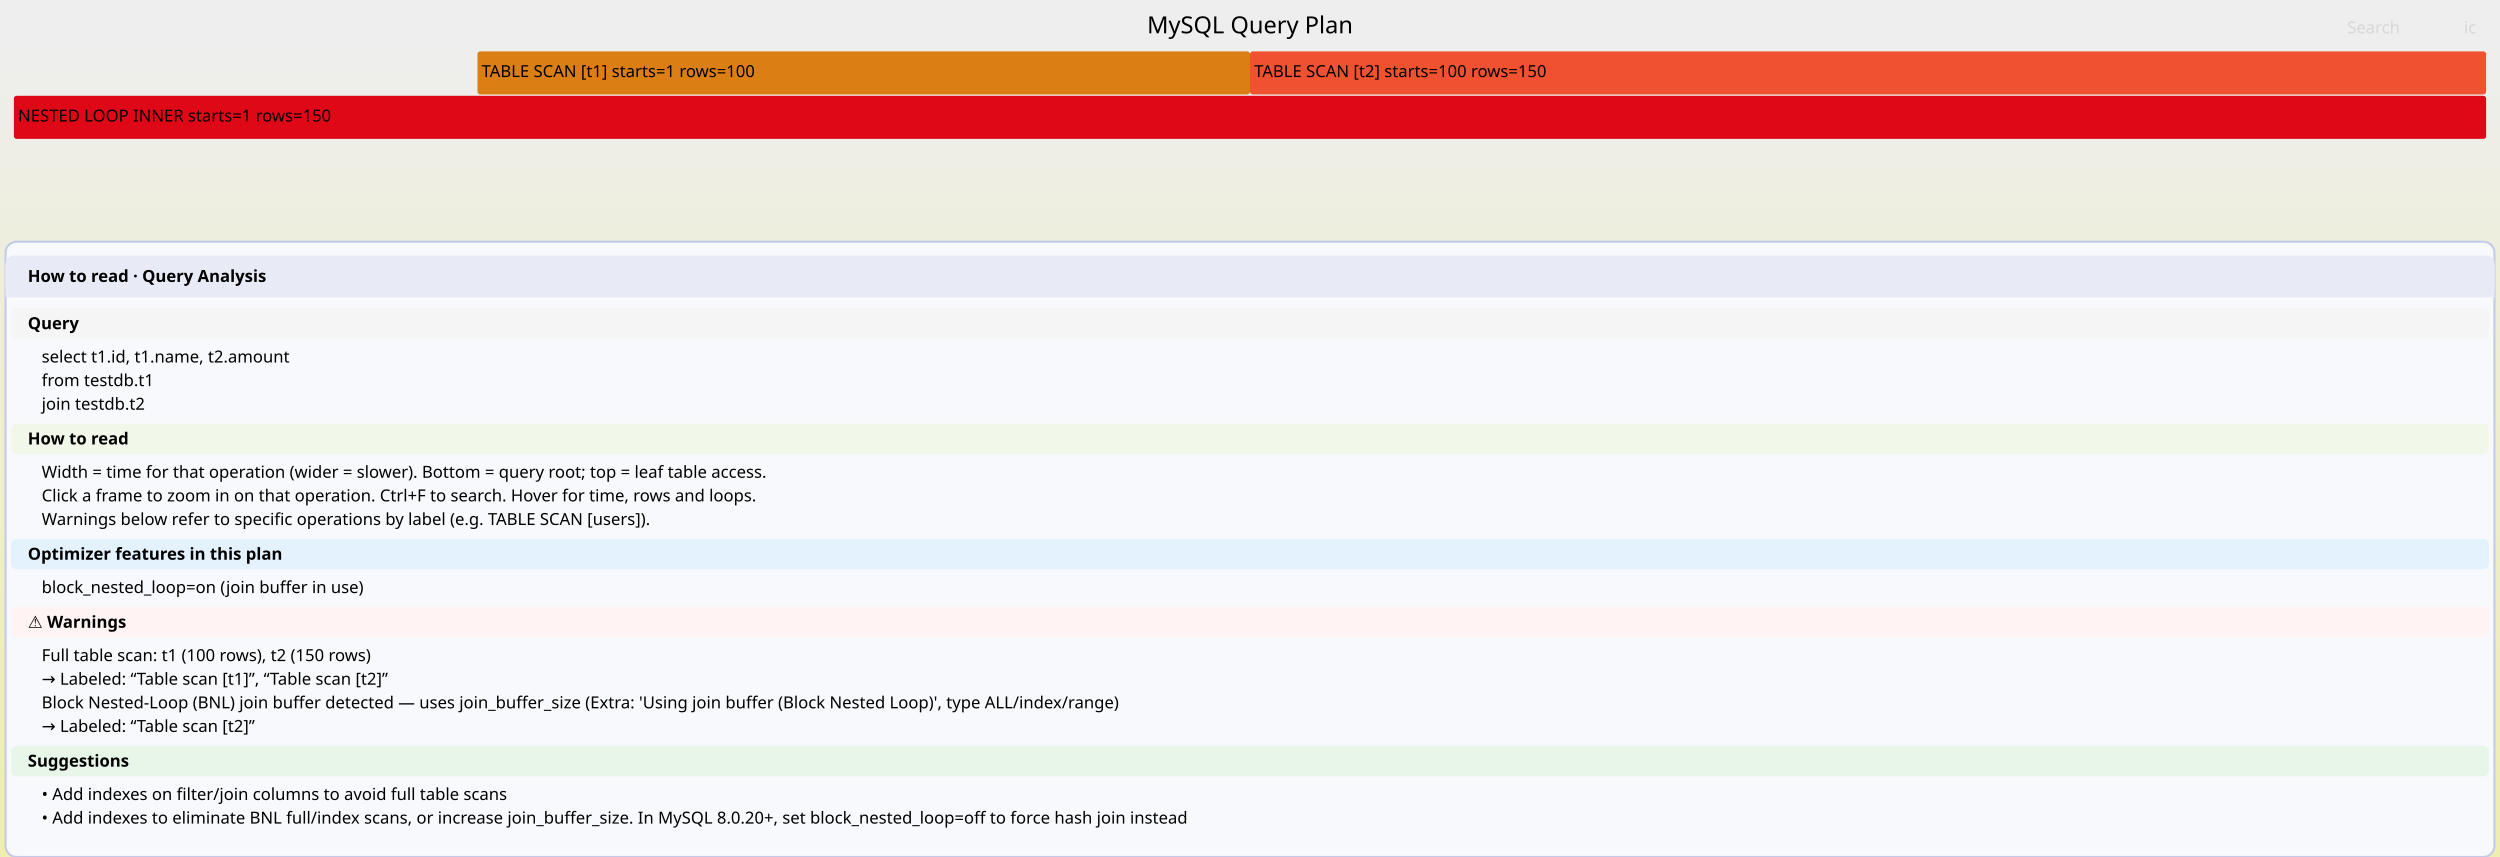
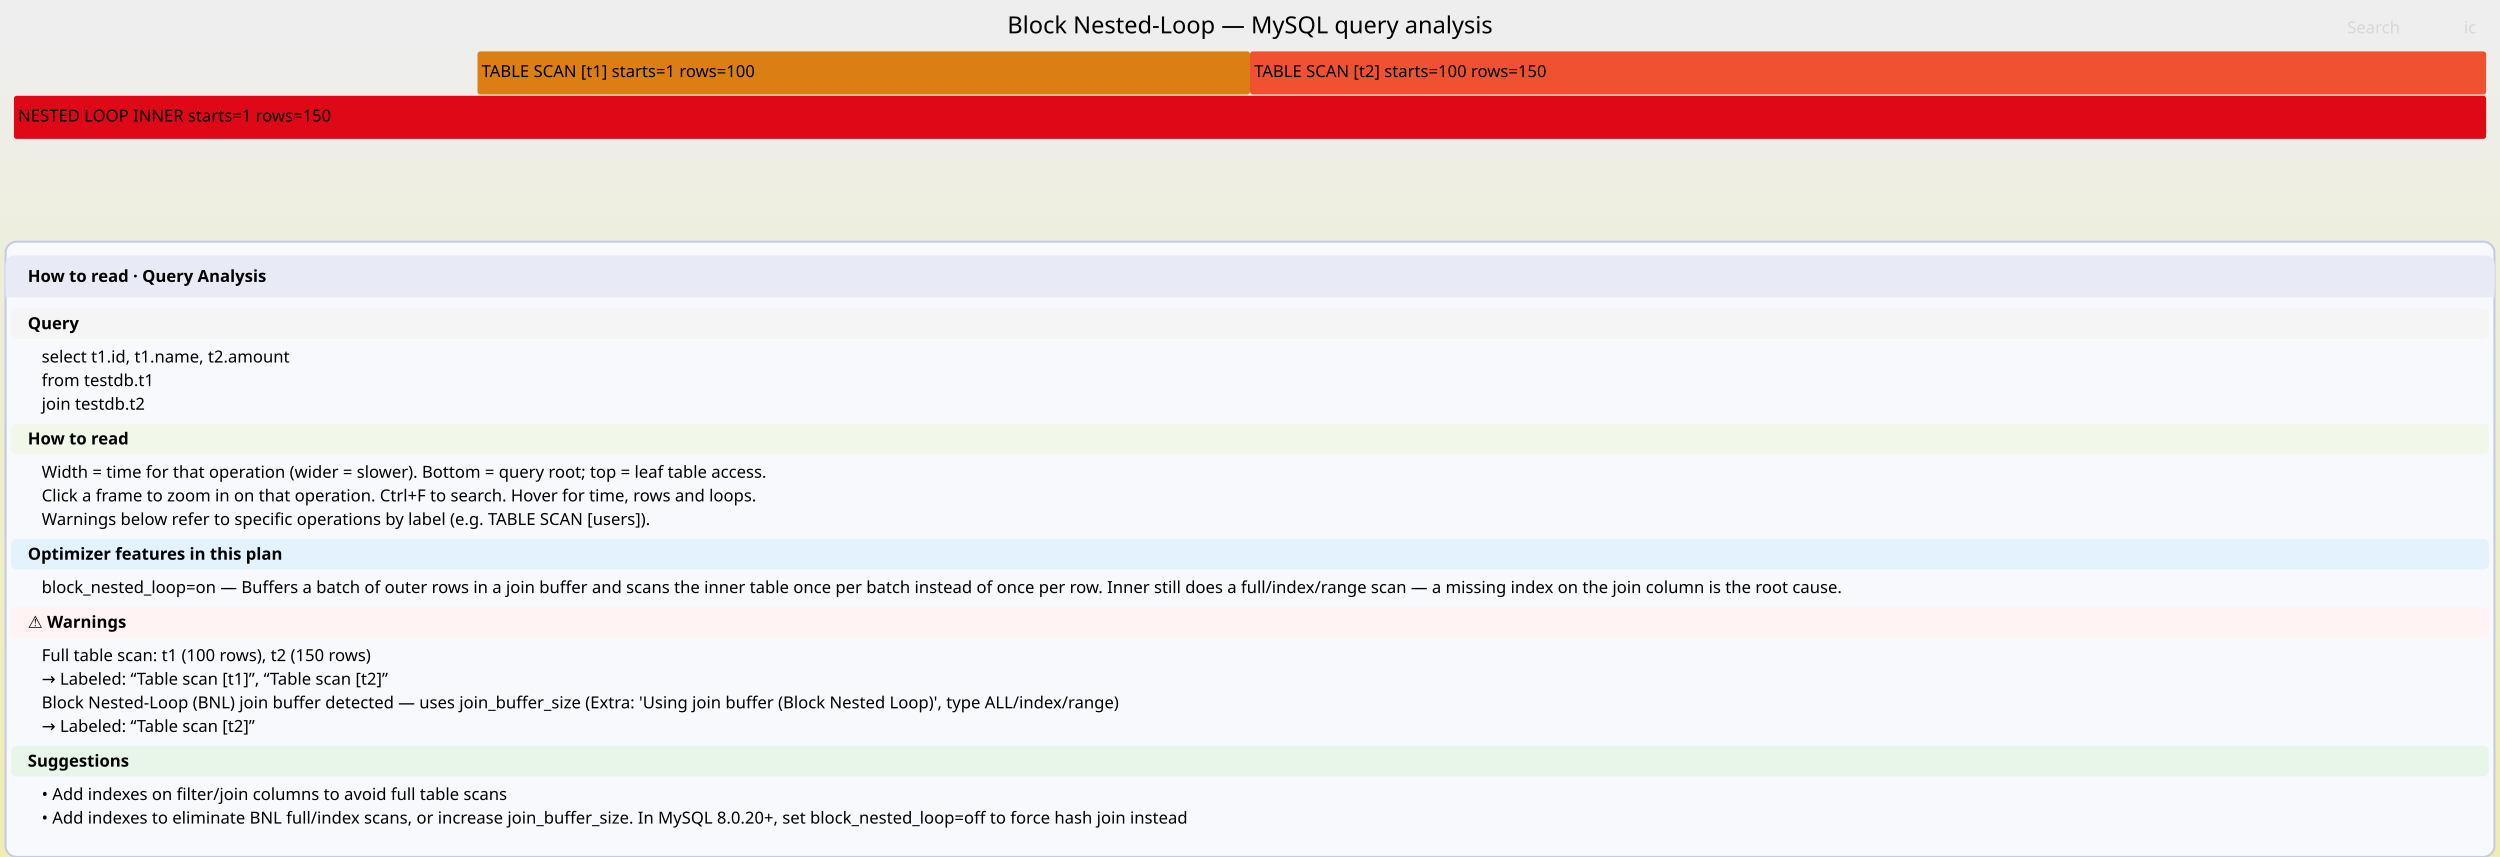
- <svg xmlns="http://www.w3.org/2000/svg" version="1.1" width="1800" height="617" viewBox="0 0 1800 617">
+ <svg xmlns="http://www.w3.org/2000/svg" version="1.1" width="1800" height="617" viewBox="0 0 1800 617" style="max-width: 100%; height: auto;">
  <defs>
    <linearGradient id="background" y1="0" y2="1" x1="0" x2="0">
      <stop stop-color="#eeeeee" offset="5%" />
      <stop stop-color="#eeeeb0" offset="95%" />
    </linearGradient>
  </defs>
  <style type="text/css">text { font-family: Verdana; font-size: 12px; fill: rgb(0,0,0); }
#search, #ignorecase { opacity:0.1; cursor:pointer; } #search:hover, #search.show, #ignorecase:hover, #ignorecase.show { opacity:1; }
#title { text-anchor:middle; font-size:17px } #unzoom { cursor:pointer; } #frames &gt; *:hover { stroke:black; stroke-width:0.5; cursor:pointer; } .hide { display:none; } .parent { opacity:0.5; }</style>
  <rect width="100%" height="100%" fill="url(#background)" />
-   <text id="title" x="900" y="24">MySQL Query Plan</text>
+   <text id="title" x="900" y="24">Block Nested-Loop — MySQL query analysis</text>
  <text id="details" x="10" y="149"> </text>
  <text id="unzoom" class="hide" x="10" y="24">Reset Zoom</text>
  <text id="search" x="1690" y="24">Search</text>
  <text id="ignorecase" x="1774" y="24">ic</text>
  <text id="matched" x="1690" y="149"> </text>
  <g id="frames">
    <g>
      <rect x="10.0" y="69.0" width="1780.0" height="31.0" fill="rgb(223,8,23)" rx="2" ry="2" />
      <text x="13.00" y="87.50">NESTED LOOP INNER starts=1 rows=150</text>
    </g>
    <g>
      <rect x="343.8" y="37.0" width="556.2" height="31.0" fill="rgb(219,127,20)" rx="2" ry="2" />
      <text x="346.75" y="55.50">TABLE SCAN [t1] starts=1 rows=100</text>
    </g>
    <g>
      <rect x="900.0" y="37.0" width="890.0" height="31.0" fill="rgb(240,82,49)" rx="2" ry="2" />
      <text x="903.00" y="55.50">TABLE SCAN [t2] starts=100 rows=150</text>
    </g>
  </g>
  <rect x="4" y="174" width="1792" height="443" fill="#f8f9fc" stroke="#c5cae9" stroke-width="1.5" rx="8" />
  <rect x="4" y="184" width="1792" height="30" fill="#e8eaf6" rx="6" />
  <rect x="4" y="190" width="1792" height="24" fill="#e8eaf6" />
  <text x="20" y="203" font-family="Arial,sans-serif" font-size="13" font-weight="bold" fill="#283593">How to read · Query Analysis</text>
  <rect x="8" y="222" width="1784" height="22" fill="#f5f5f5" rx="4" />
  <text x="20" y="237" font-family="Arial,sans-serif" font-size="11" font-weight="bold" fill="#37474f">Query</text>
  <text x="30" y="261" font-family="Courier New,Courier,monospace" font-size="11" fill="#263238">select t1.id, t1.name, t2.amount</text>
  <text x="30" y="278" font-family="Courier New,Courier,monospace" font-size="11" fill="#263238">from testdb.t1</text>
  <text x="30" y="295" font-family="Courier New,Courier,monospace" font-size="11" fill="#263238">  join testdb.t2</text>
  <rect x="8" y="305" width="1784" height="22" fill="#f1f8e9" rx="4" />
  <text x="20" y="320" font-family="Arial,sans-serif" font-size="11" font-weight="bold" fill="#33691e">How to read</text>
  <text x="30" y="344" font-family="Arial,sans-serif" font-size="11" fill="#455a64">Width = time for that operation (wider = slower). Bottom = query root; top = leaf table access.</text>
  <text x="30" y="361" font-family="Arial,sans-serif" font-size="11" fill="#455a64">Click a frame to zoom in on that operation. Ctrl+F to search. Hover for time, rows and loops.</text>
  <text x="30" y="378" font-family="Arial,sans-serif" font-size="11" fill="#455a64">Warnings below refer to specific operations by label (e.g. TABLE SCAN [users]).</text>
  <rect x="8" y="388" width="1784" height="22" fill="#e3f2fd" rx="4" />
  <text x="20" y="403" font-family="Arial,sans-serif" font-size="11" font-weight="bold" fill="#0d47a1">Optimizer features in this plan</text>
-   <text x="30" y="427" font-family="Arial,sans-serif" font-size="11" fill="#1565c0">block_nested_loop=on (join buffer in use)</text>
+   <text x="30" y="427" font-family="Arial,sans-serif" font-size="11" fill="#1565c0">block_nested_loop=on — Buffers a batch of outer rows in a join buffer and scans the inner table once per batch instead of once per row. Inner still does a full/index/range scan — a missing index on the join column is the root cause.</text>
  <rect x="8" y="437" width="1784" height="22" fill="#fff3f3" rx="4" />
  <text x="20" y="452" font-family="Arial,sans-serif" font-size="11" font-weight="bold" fill="#b71c1c">⚠  Warnings</text>
  <text x="30" y="476" font-family="Arial,sans-serif" font-size="11" fill="#c62828">Full table scan: t1 (100 rows), t2 (150 rows)</text>
  <text x="30" y="493" font-family="Arial,sans-serif" font-size="11" fill="#c62828">→ Labeled: “Table scan [t1]”, “Table scan [t2]”</text>
  <text x="30" y="510" font-family="Arial,sans-serif" font-size="11" fill="#c62828">Block Nested-Loop (BNL) join buffer detected — uses join_buffer_size (Extra: 'Using join buffer (Block Nested Loop)', type ALL/index/range)</text>
  <text x="30" y="527" font-family="Arial,sans-serif" font-size="11" fill="#c62828">→ Labeled: “Table scan [t2]”</text>
  <rect x="8" y="537" width="1784" height="22" fill="#e8f5e9" rx="4" />
  <text x="20" y="552" font-family="Arial,sans-serif" font-size="11" font-weight="bold" fill="#1b5e20">Suggestions</text>
  <text x="30" y="576" font-family="Arial,sans-serif" font-size="11" fill="#2e7d32">•  Add indexes on filter/join columns to avoid full table scans</text>
  <text x="30" y="593" font-family="Arial,sans-serif" font-size="11" fill="#2e7d32">•  Add indexes to eliminate BNL full/index scans, or increase join_buffer_size. In MySQL 8.0.20+, set block_nested_loop=off to force hash join instead</text>
</svg>
